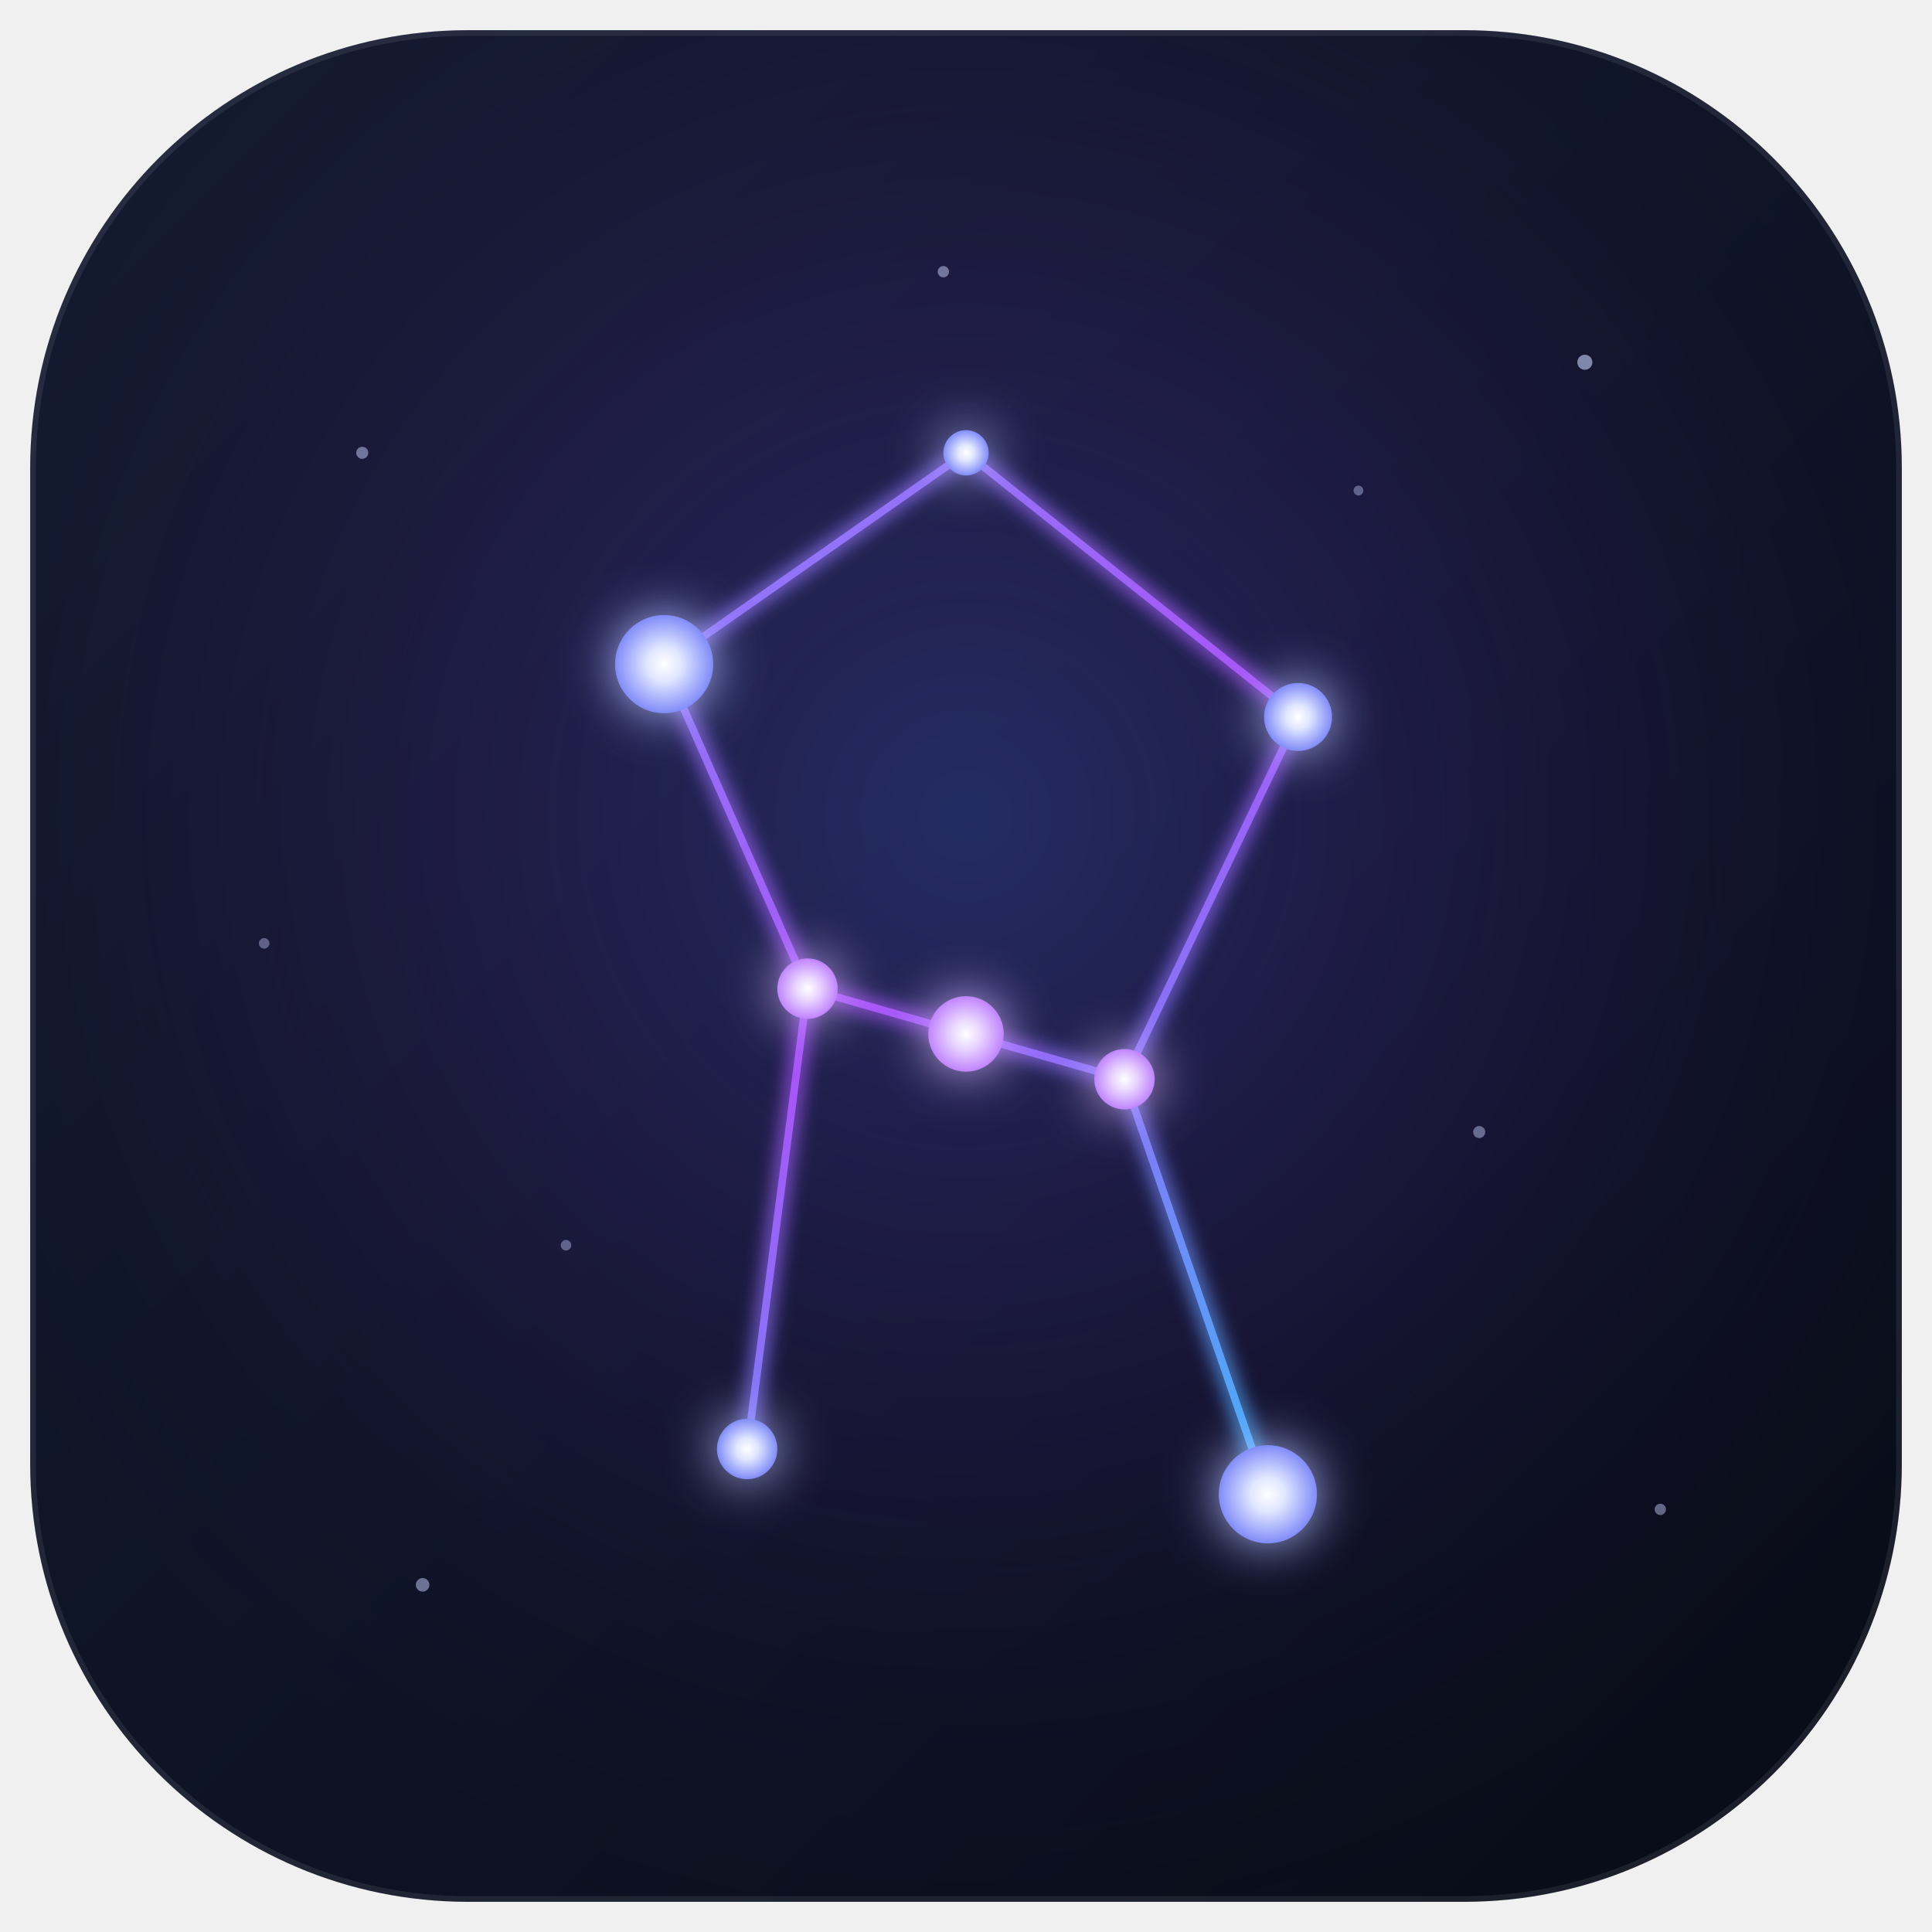
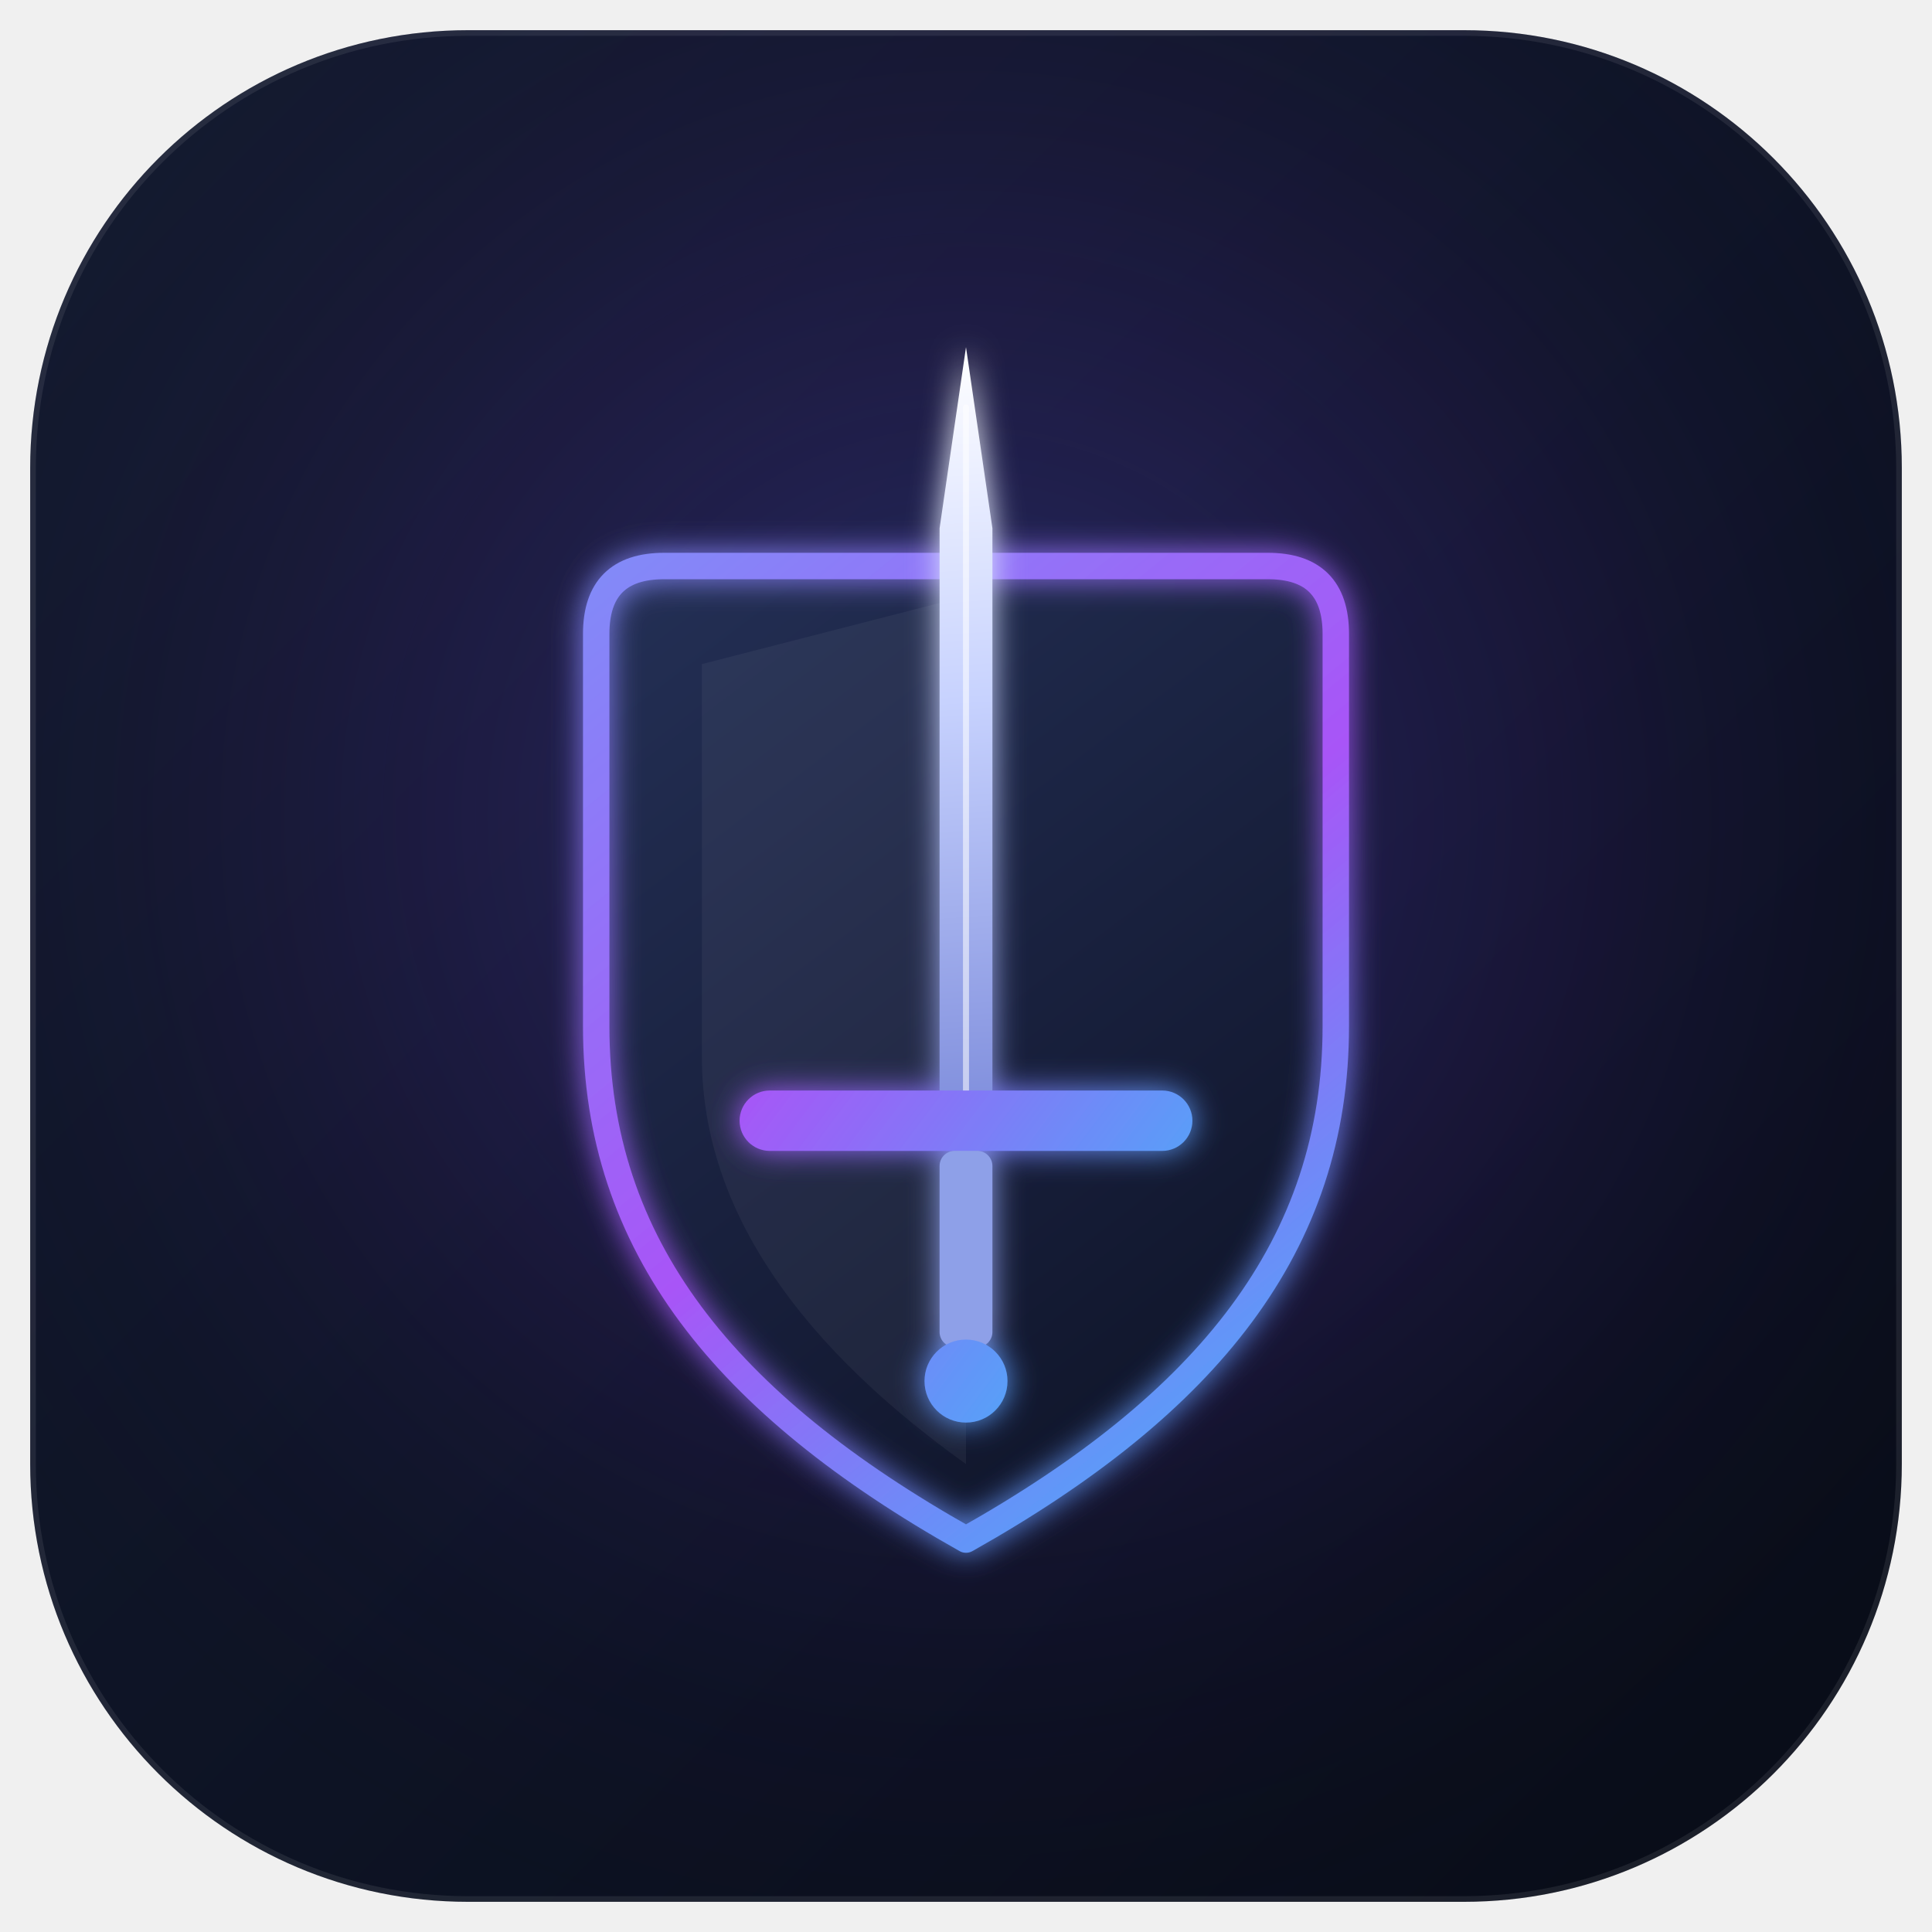
<svg xmlns="http://www.w3.org/2000/svg" width="512" height="512" viewBox="0 0 512 512" fill="none">
  <defs>
    <linearGradient id="bg" x1="0" y1="0" x2="512" y2="512" gradientUnits="userSpaceOnUse">
      <stop offset="0" stop-color="#141b30" />
      <stop offset="0.55" stop-color="#0d1324" />
      <stop offset="1" stop-color="#080b16" />
    </linearGradient>
    <radialGradient id="glowbg" cx="0.5" cy="0.42" r="0.65">
      <stop offset="0" stop-color="#5b6bff" stop-opacity="0.28" />
      <stop offset="0.5" stop-color="#7c3aed" stop-opacity="0.10" />
      <stop offset="1" stop-color="#000000" stop-opacity="0" />
    </radialGradient>
-     <linearGradient id="edge" x1="120" y1="120" x2="360" y2="400" gradientUnits="userSpaceOnUse">
+     <linearGradient id="edge" x1="150" y1="150" x2="360" y2="408" gradientUnits="userSpaceOnUse">
      <stop offset="0" stop-color="#818cf8" />
      <stop offset="0.5" stop-color="#a855f7" />
      <stop offset="1" stop-color="#38bdf8" />
    </linearGradient>
-     <radialGradient id="star" cx="0.5" cy="0.5" r="0.5">
+     <linearGradient id="shieldFill" x1="158" y1="150" x2="354" y2="408" gradientUnits="userSpaceOnUse">
+       <stop offset="0" stop-color="#243056" />
+       <stop offset="0.6" stop-color="#161d38" />
+       <stop offset="1" stop-color="#0c1122" />
+     </linearGradient>
+     <linearGradient id="steel" x1="249" y1="92" x2="263" y2="300" gradientUnits="userSpaceOnUse">
      <stop offset="0" stop-color="#ffffff" />
-       <stop offset="0.35" stop-color="#e0e7ff" />
-       <stop offset="1" stop-color="#818cf8" />
-     </radialGradient>
-     <radialGradient id="starBelt" cx="0.5" cy="0.5" r="0.5">
-       <stop offset="0" stop-color="#ffffff" />
-       <stop offset="0.4" stop-color="#e9d5ff" />
-       <stop offset="1" stop-color="#c084fc" />
-     </radialGradient>
-     <filter id="soft" x="-60%" y="-60%" width="220%" height="220%">
-       <feGaussianBlur stdDeviation="7" result="b" />
+       <stop offset="0.45" stop-color="#c7d2fe" />
+       <stop offset="1" stop-color="#7c8bdb" />
+     </linearGradient>
+     <linearGradient id="accent" x1="196" y1="288" x2="316" y2="378" gradientUnits="userSpaceOnUse">
+       <stop offset="0" stop-color="#a855f7" />
+       <stop offset="1" stop-color="#38bdf8" />
+     </linearGradient>
+     <filter id="glow" x="-40%" y="-40%" width="180%" height="180%">
+       <feGaussianBlur stdDeviation="4" result="b" />
      <feMerge>
        <feMergeNode in="b" />
        <feMergeNode in="SourceGraphic" />
      </feMerge>
    </filter>
-     <filter id="softLine" x="-40%" y="-40%" width="180%" height="180%">
-       <feGaussianBlur stdDeviation="2.4" />
-     </filter>
  </defs>
  <rect x="8" y="8" width="496" height="496" rx="116" fill="url(#bg)" />
  <rect x="8" y="8" width="496" height="496" rx="116" fill="url(#glowbg)" />
  <rect x="8.75" y="8.75" width="494.5" height="494.5" rx="115.25" stroke="#ffffff" stroke-opacity="0.08" stroke-width="1.5" />
-   <g fill="#c7d2fe">
-     <circle cx="96" cy="120" r="1.6" opacity="0.5" />
-     <circle cx="420" cy="96" r="2" opacity="0.6" />
-     <circle cx="150" cy="330" r="1.4" opacity="0.4" />
-     <circle cx="392" cy="300" r="1.6" opacity="0.45" />
-     <circle cx="112" cy="420" r="1.8" opacity="0.5" />
-     <circle cx="360" cy="130" r="1.3" opacity="0.4" />
-     <circle cx="250" cy="72" r="1.5" opacity="0.5" />
-     <circle cx="440" cy="400" r="1.5" opacity="0.45" />
-     <circle cx="70" cy="250" r="1.4" opacity="0.4" />
-   </g>
-   <g stroke="url(#edge)" stroke-width="4" stroke-linecap="round" filter="url(#softLine)" opacity="0.9">
-     <path d="M256 120 L176 176" />
-     <path d="M256 120 L344 190" />
-     <path d="M176 176 L214 262" />
-     <path d="M344 190 L298 286" />
-     <path d="M214 262 L256 274" />
-     <path d="M256 274 L298 286" />
-     <path d="M214 262 L198 384" />
-     <path d="M298 286 L336 396" />
-   </g>
-   <g stroke="url(#edge)" stroke-width="2" stroke-linecap="round">
-     <path d="M256 120 L176 176" />
-     <path d="M256 120 L344 190" />
-     <path d="M176 176 L214 262" />
-     <path d="M344 190 L298 286" />
-     <path d="M214 262 L256 274" />
-     <path d="M256 274 L298 286" />
-     <path d="M214 262 L198 384" />
-     <path d="M298 286 L336 396" />
-   </g>
-   <g filter="url(#soft)">
-     <circle cx="256" cy="120" r="6" fill="url(#star)" />
-     <circle cx="176" cy="176" r="13" fill="url(#star)" />
-     <circle cx="344" cy="190" r="9" fill="url(#star)" />
-     <circle cx="214" cy="262" r="8" fill="url(#starBelt)" />
-     <circle cx="256" cy="274" r="10" fill="url(#starBelt)" />
-     <circle cx="298" cy="286" r="8" fill="url(#starBelt)" />
-     <circle cx="198" cy="384" r="8" fill="url(#star)" />
-     <circle cx="336" cy="396" r="13" fill="url(#star)" />
+   <path d="M158 168 Q158 150 176 150 L336 150 Q354 150 354 168 L354 272 C354 330 320 372 256 408 C192 372 158 330 158 272 Z" fill="url(#shieldFill)" />
+   <path d="M158 168 Q158 150 176 150 L336 150 Q354 150 354 168 L354 272 C354 330 320 372 256 408 C192 372 158 330 158 272 Z" fill="none" stroke="url(#edge)" stroke-width="7" stroke-linejoin="round" filter="url(#glow)" />
+   <path d="M186 176 L256 158 L256 388 C214 358 186 322 186 280 Z" fill="#ffffff" opacity="0.05" />
+   <g filter="url(#glow)">
+     <path d="M256 92 L263 140 L263 296 L249 296 L249 140 Z" fill="url(#steel)" />
+     <path d="M256 108 L256 292" stroke="#ffffff" stroke-width="1.6" stroke-linecap="round" opacity="0.55" />
+     <rect x="196" y="289" width="120" height="16" rx="8" fill="url(#accent)" />
+     <rect x="249" y="305" width="14" height="52" rx="4" fill="#8ea0e8" />
+     <circle cx="256" cy="366" r="11" fill="url(#accent)" />
  </g>
</svg>
